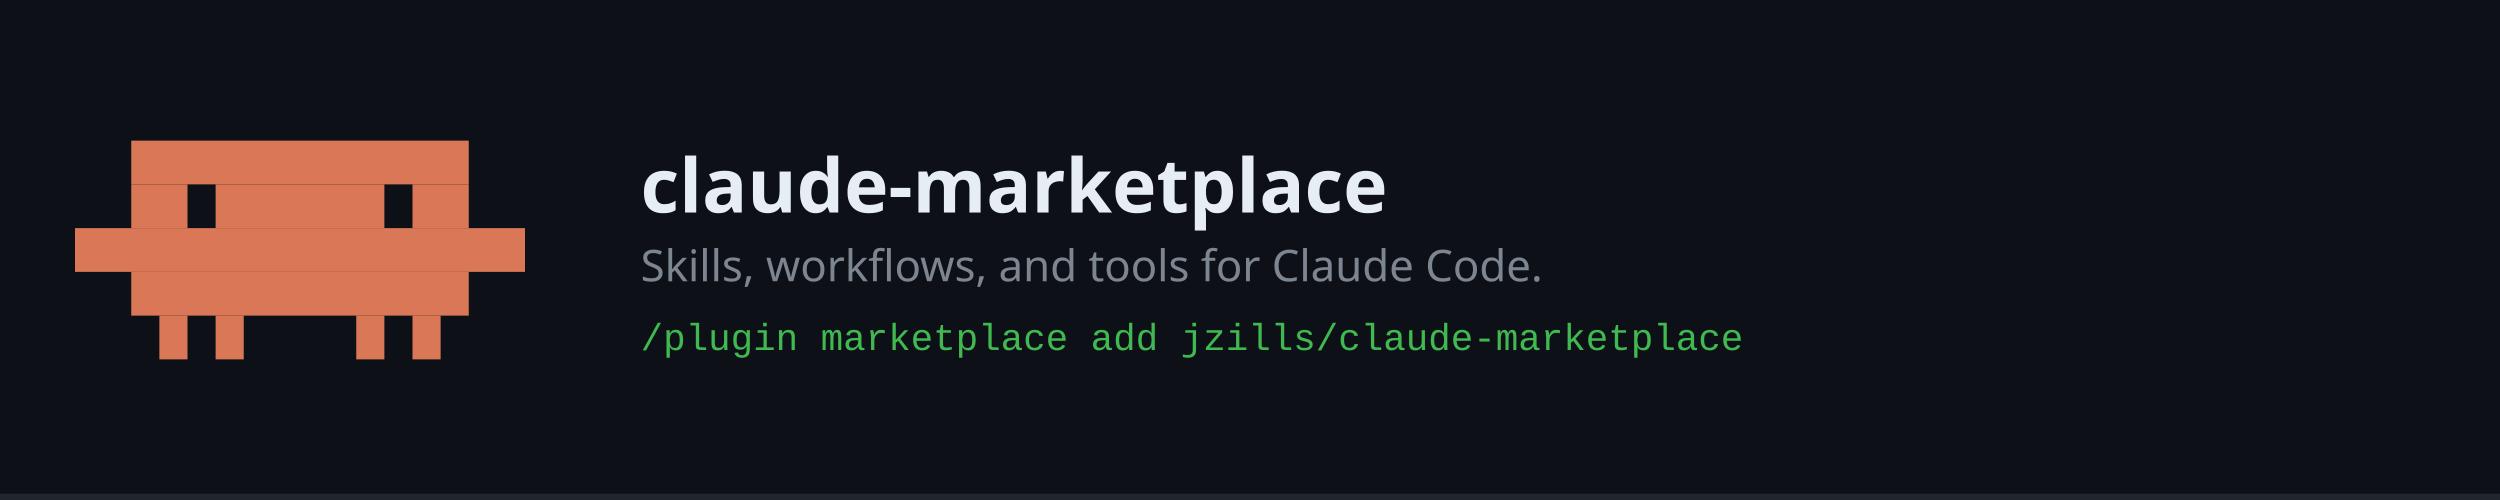
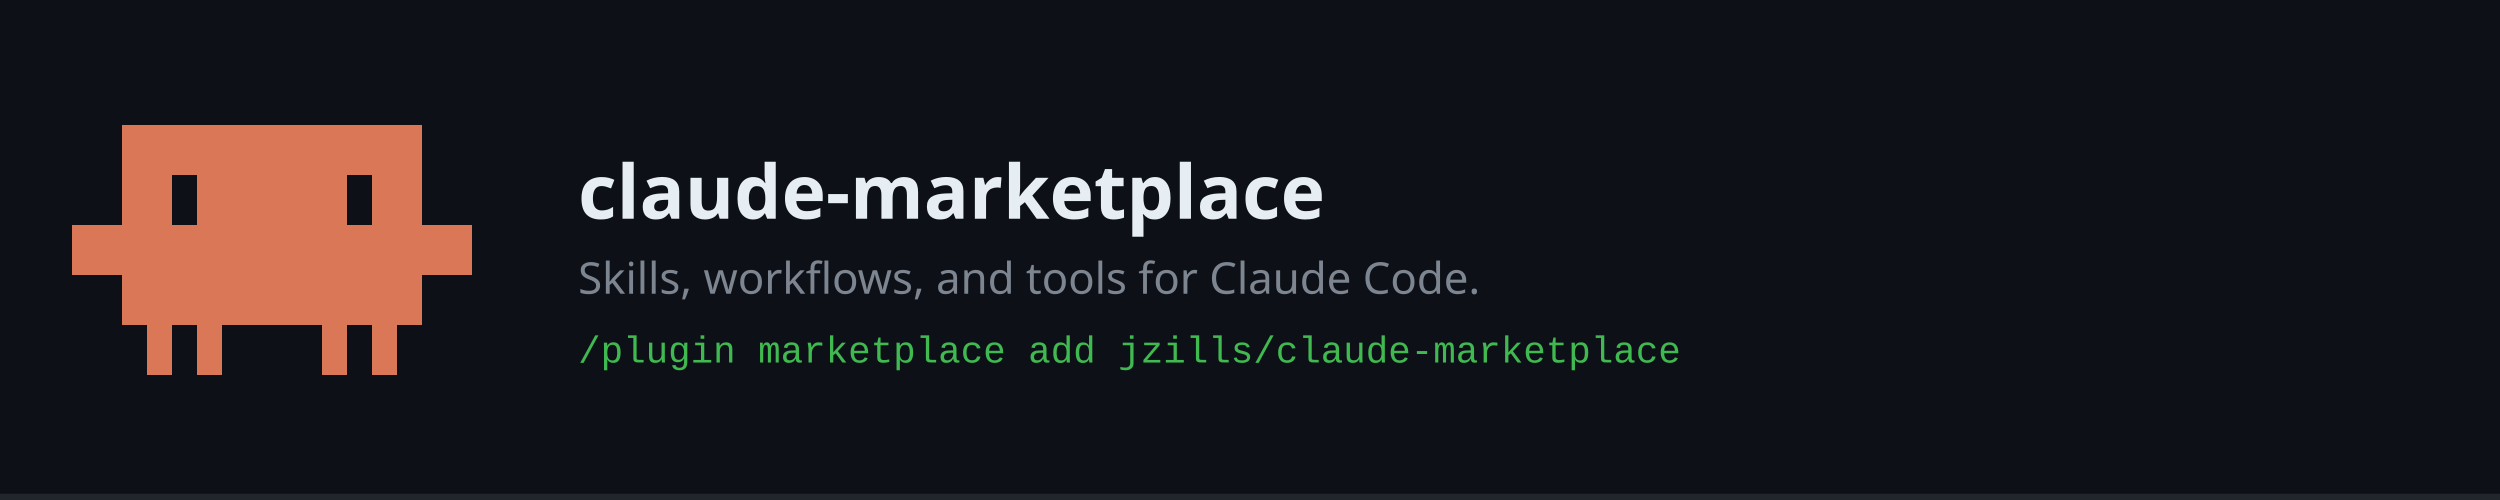
<svg xmlns="http://www.w3.org/2000/svg" width="800" height="160" viewBox="0 0 800 160">
  <rect width="800" height="160" fill="#0d1117" />
  <rect y="158" width="800" height="2" fill="#21262d" />
-   <rect x="42" y="45" width="108" height="14" fill="#D97757" />
-   <rect x="42" y="59" width="18" height="14" fill="#D97757" />
-   <rect x="69" y="59" width="54" height="14" fill="#D97757" />
-   <rect x="132" y="59" width="18" height="14" fill="#D97757" />
-   <rect x="24" y="73" width="144" height="14" fill="#D97757" />
-   <rect x="42" y="87" width="108" height="14" fill="#D97757" />
-   <rect x="51" y="101" width="9" height="14" fill="#D97757" />
-   <rect x="69" y="101" width="9" height="14" fill="#D97757" />
-   <rect x="114" y="101" width="9" height="14" fill="#D97757" />
-   <rect x="132" y="101" width="9" height="14" fill="#D97757" />
-   <text font-family="'Segoe UI', system-ui, -apple-system, sans-serif" font-size="24" font-weight="bold" fill="#e6edf3" x="205" y="68">claude-marketplace</text>
-   <text font-family="'Segoe UI', system-ui, -apple-system, sans-serif" font-size="14" fill="#7d8590" x="205" y="90">Skills, workflows, and tools for Claude Code.</text>
-   <text font-family="'Courier New', 'Cascadia Code', monospace" font-size="12" fill="#3fb950" x="205" y="112">/plugin marketplace add jzills/claude-marketplace</text>
+   <g fill="#D97757" shape-rendering="crispEdges">
+     <rect x="39" y="40" width="96" height="16" />
+     <rect x="39" y="56" width="16" height="16" />
+     <rect x="63" y="56" width="48" height="16" />
+     <rect x="119" y="56" width="16" height="16" />
+     <rect x="23" y="72" width="128" height="16" />
+     <rect x="39" y="88" width="96" height="16" />
+     <rect x="47" y="104" width="8" height="16" />
+     <rect x="63" y="104" width="8" height="16" />
+     <rect x="103" y="104" width="8" height="16" />
+     <rect x="119" y="104" width="8" height="16" />
+   </g>
+   <text font-family="'Segoe UI', system-ui, -apple-system, sans-serif" font-size="24" font-weight="bold" fill="#e6edf3" x="185" y="70">claude-marketplace</text>
+   <text font-family="'Segoe UI', system-ui, -apple-system, sans-serif" font-size="14" fill="#7d8590" x="185" y="94">Skills, workflows, and tools for Claude Code.</text>
+   <text font-family="'Courier New', 'Cascadia Code', monospace" font-size="12" fill="#3fb950" x="185" y="116">/plugin marketplace add jzills/claude-marketplace</text>
</svg>
